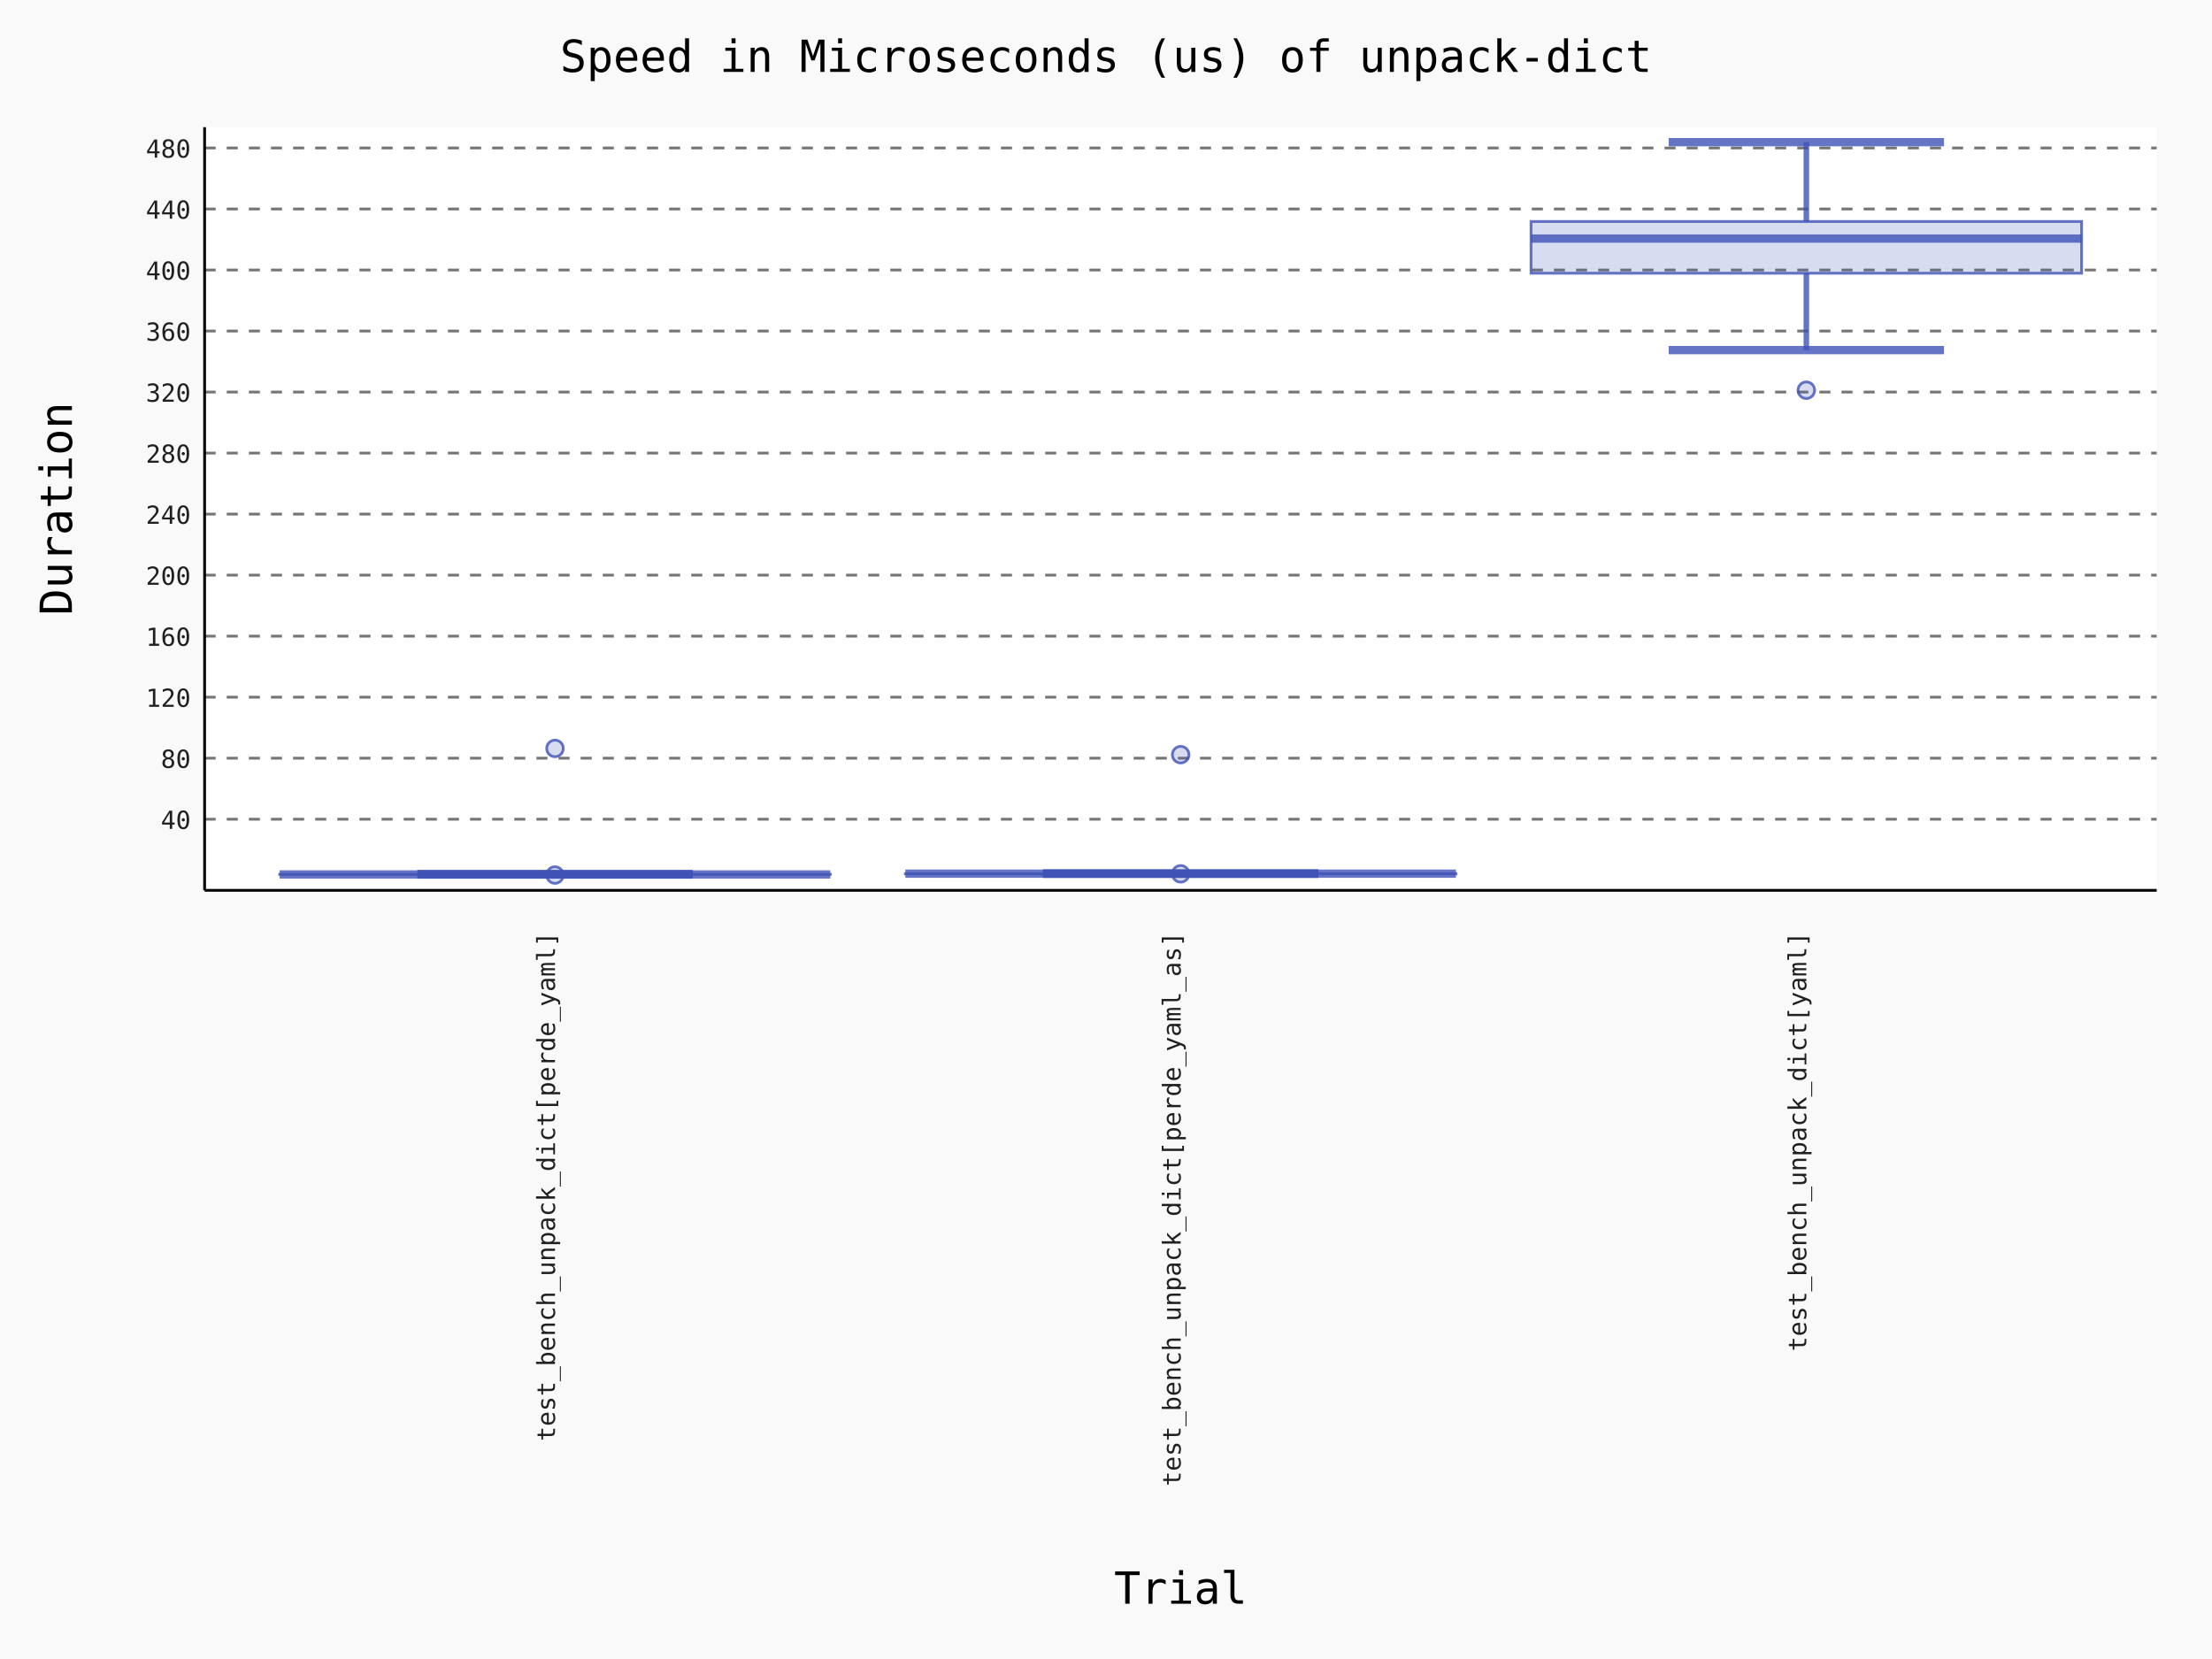
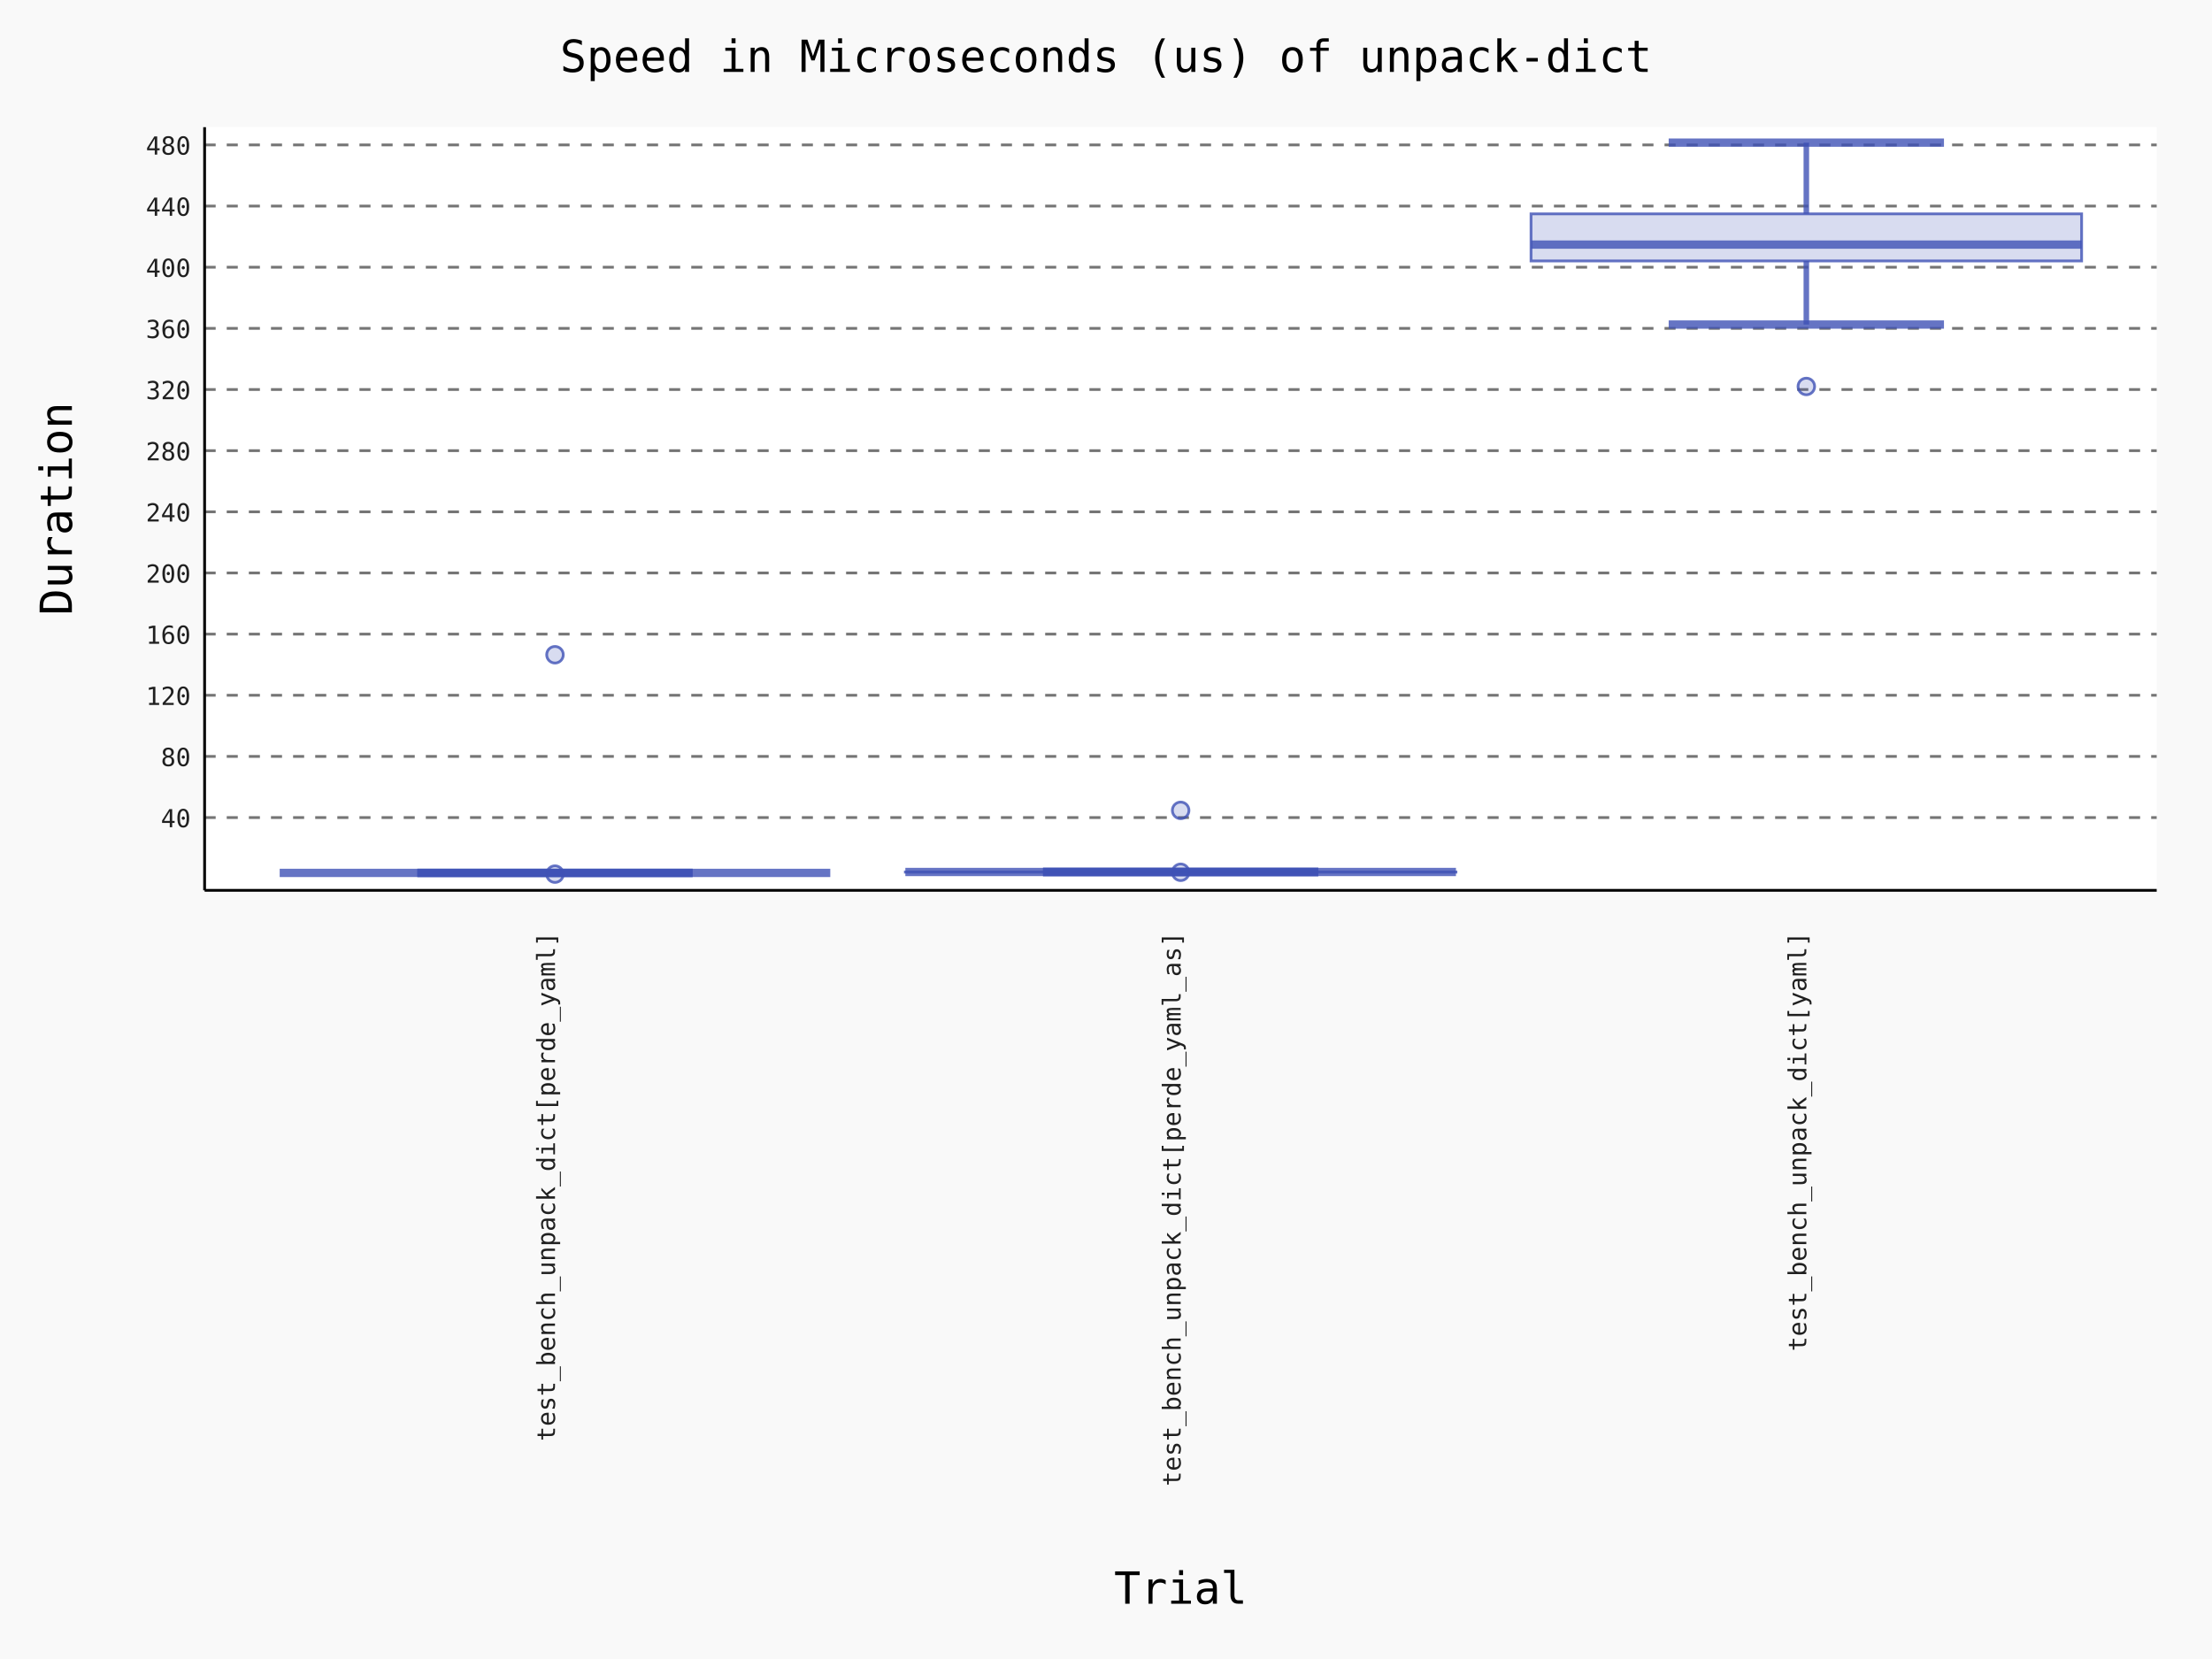
- <svg xmlns="http://www.w3.org/2000/svg" class="pygal-chart" id="chart-a1172b33-5f74-4e6b-918a-59e651488a20" viewBox="0 0 800 600">
+ <svg xmlns="http://www.w3.org/2000/svg" class="pygal-chart" id="chart-7807a66b-f27a-41a7-9d0c-3e280af95566" viewBox="0 0 800 600">
  <defs>
-     <style type="text/css">#chart-a1172b33-5f74-4e6b-918a-59e651488a20{-webkit-user-select:none;-webkit-font-smoothing:antialiased;font-family:Consolas,"Deja Vu Sans Mono","Bitstream Vera Sans Mono","Courier New",monospace}#chart-a1172b33-5f74-4e6b-918a-59e651488a20 .title{font-family:Consolas,"Deja Vu Sans Mono","Bitstream Vera Sans Mono","Courier New",monospace;font-size:16px}#chart-a1172b33-5f74-4e6b-918a-59e651488a20 .legends .legend text{font-family:Consolas,"Deja Vu Sans Mono","Bitstream Vera Sans Mono","Courier New",monospace;font-size:14px}#chart-a1172b33-5f74-4e6b-918a-59e651488a20 .axis text{font-family:Consolas,"Deja Vu Sans Mono","Bitstream Vera Sans Mono","Courier New",monospace;font-size:10px}#chart-a1172b33-5f74-4e6b-918a-59e651488a20 .axis text.major{font-family:Consolas,"Deja Vu Sans Mono","Bitstream Vera Sans Mono","Courier New",monospace;font-size:10px}#chart-a1172b33-5f74-4e6b-918a-59e651488a20 .text-overlay text.value{font-family:Consolas,"Deja Vu Sans Mono","Bitstream Vera Sans Mono","Courier New",monospace;font-size:16px}#chart-a1172b33-5f74-4e6b-918a-59e651488a20 .text-overlay text.label{font-family:Consolas,"Deja Vu Sans Mono","Bitstream Vera Sans Mono","Courier New",monospace;font-size:10px}#chart-a1172b33-5f74-4e6b-918a-59e651488a20 .tooltip{font-family:Consolas,"Deja Vu Sans Mono","Bitstream Vera Sans Mono","Courier New",monospace;font-size:14px}#chart-a1172b33-5f74-4e6b-918a-59e651488a20 text.no_data{font-family:Consolas,"Deja Vu Sans Mono","Bitstream Vera Sans Mono","Courier New",monospace;font-size:64px}
- #chart-a1172b33-5f74-4e6b-918a-59e651488a20{background-color:rgba(249,249,249,1)}#chart-a1172b33-5f74-4e6b-918a-59e651488a20 path,#chart-a1172b33-5f74-4e6b-918a-59e651488a20 line,#chart-a1172b33-5f74-4e6b-918a-59e651488a20 rect,#chart-a1172b33-5f74-4e6b-918a-59e651488a20 circle{-webkit-transition:150ms;-moz-transition:150ms;transition:150ms}#chart-a1172b33-5f74-4e6b-918a-59e651488a20 .graph &gt; .background{fill:rgba(249,249,249,1)}#chart-a1172b33-5f74-4e6b-918a-59e651488a20 .plot &gt; .background{fill:rgba(255,255,255,1)}#chart-a1172b33-5f74-4e6b-918a-59e651488a20 .graph{fill:rgba(0,0,0,.87)}#chart-a1172b33-5f74-4e6b-918a-59e651488a20 text.no_data{fill:rgba(0,0,0,1)}#chart-a1172b33-5f74-4e6b-918a-59e651488a20 .title{fill:rgba(0,0,0,1)}#chart-a1172b33-5f74-4e6b-918a-59e651488a20 .legends .legend text{fill:rgba(0,0,0,.87)}#chart-a1172b33-5f74-4e6b-918a-59e651488a20 .legends .legend:hover text{fill:rgba(0,0,0,1)}#chart-a1172b33-5f74-4e6b-918a-59e651488a20 .axis .line{stroke:rgba(0,0,0,1)}#chart-a1172b33-5f74-4e6b-918a-59e651488a20 .axis .guide.line{stroke:rgba(0,0,0,.54)}#chart-a1172b33-5f74-4e6b-918a-59e651488a20 .axis .major.line{stroke:rgba(0,0,0,.87)}#chart-a1172b33-5f74-4e6b-918a-59e651488a20 .axis text.major{fill:rgba(0,0,0,1)}#chart-a1172b33-5f74-4e6b-918a-59e651488a20 .axis.y .guides:hover .guide.line,#chart-a1172b33-5f74-4e6b-918a-59e651488a20 .line-graph .axis.x .guides:hover .guide.line,#chart-a1172b33-5f74-4e6b-918a-59e651488a20 .stackedline-graph .axis.x .guides:hover .guide.line,#chart-a1172b33-5f74-4e6b-918a-59e651488a20 .xy-graph .axis.x .guides:hover .guide.line{stroke:rgba(0,0,0,1)}#chart-a1172b33-5f74-4e6b-918a-59e651488a20 .axis .guides:hover text{fill:rgba(0,0,0,1)}#chart-a1172b33-5f74-4e6b-918a-59e651488a20 .reactive{fill-opacity:.7;stroke-opacity:.8}#chart-a1172b33-5f74-4e6b-918a-59e651488a20 .ci{stroke:rgba(0,0,0,.87)}#chart-a1172b33-5f74-4e6b-918a-59e651488a20 .reactive.active,#chart-a1172b33-5f74-4e6b-918a-59e651488a20 .active .reactive{fill-opacity:.8;stroke-opacity:.9;stroke-width:4}#chart-a1172b33-5f74-4e6b-918a-59e651488a20 .ci .reactive.active{stroke-width:1.5}#chart-a1172b33-5f74-4e6b-918a-59e651488a20 .series text{fill:rgba(0,0,0,1)}#chart-a1172b33-5f74-4e6b-918a-59e651488a20 .tooltip rect{fill:rgba(255,255,255,1);stroke:rgba(0,0,0,1);-webkit-transition:opacity 150ms;-moz-transition:opacity 150ms;transition:opacity 150ms}#chart-a1172b33-5f74-4e6b-918a-59e651488a20 .tooltip .label{fill:rgba(0,0,0,.87)}#chart-a1172b33-5f74-4e6b-918a-59e651488a20 .tooltip .label{fill:rgba(0,0,0,.87)}#chart-a1172b33-5f74-4e6b-918a-59e651488a20 .tooltip .legend{font-size:.8em;fill:rgba(0,0,0,.54)}#chart-a1172b33-5f74-4e6b-918a-59e651488a20 .tooltip .x_label{font-size:.6em;fill:rgba(0,0,0,1)}#chart-a1172b33-5f74-4e6b-918a-59e651488a20 .tooltip .xlink{font-size:.5em;text-decoration:underline}#chart-a1172b33-5f74-4e6b-918a-59e651488a20 .tooltip .value{font-size:1.5em}#chart-a1172b33-5f74-4e6b-918a-59e651488a20 .bound{font-size:.5em}#chart-a1172b33-5f74-4e6b-918a-59e651488a20 .max-value{font-size:.75em;fill:rgba(0,0,0,.54)}#chart-a1172b33-5f74-4e6b-918a-59e651488a20 .map-element{fill:rgba(255,255,255,1);stroke:rgba(0,0,0,.54) !important}#chart-a1172b33-5f74-4e6b-918a-59e651488a20 .map-element .reactive{fill-opacity:inherit;stroke-opacity:inherit}#chart-a1172b33-5f74-4e6b-918a-59e651488a20 .color-0,#chart-a1172b33-5f74-4e6b-918a-59e651488a20 .color-0 a:visited{stroke:#3F51B5;fill:#3F51B5}#chart-a1172b33-5f74-4e6b-918a-59e651488a20 .color-1,#chart-a1172b33-5f74-4e6b-918a-59e651488a20 .color-1 a:visited{stroke:#3F51B5;fill:#3F51B5}#chart-a1172b33-5f74-4e6b-918a-59e651488a20 .color-2,#chart-a1172b33-5f74-4e6b-918a-59e651488a20 .color-2 a:visited{stroke:#3F51B5;fill:#3F51B5}#chart-a1172b33-5f74-4e6b-918a-59e651488a20 .text-overlay .color-0 text{fill:black}#chart-a1172b33-5f74-4e6b-918a-59e651488a20 .text-overlay .color-1 text{fill:black}#chart-a1172b33-5f74-4e6b-918a-59e651488a20 .text-overlay .color-2 text{fill:black}
- #chart-a1172b33-5f74-4e6b-918a-59e651488a20 text.no_data{text-anchor:middle}#chart-a1172b33-5f74-4e6b-918a-59e651488a20 .guide.line{fill:none}#chart-a1172b33-5f74-4e6b-918a-59e651488a20 .centered{text-anchor:middle}#chart-a1172b33-5f74-4e6b-918a-59e651488a20 .title{text-anchor:middle}#chart-a1172b33-5f74-4e6b-918a-59e651488a20 .legends .legend text{fill-opacity:1}#chart-a1172b33-5f74-4e6b-918a-59e651488a20 .axis.x text{text-anchor:middle}#chart-a1172b33-5f74-4e6b-918a-59e651488a20 .axis.x:not(.web) text[transform]{text-anchor:start}#chart-a1172b33-5f74-4e6b-918a-59e651488a20 .axis.x:not(.web) text[transform].backwards{text-anchor:end}#chart-a1172b33-5f74-4e6b-918a-59e651488a20 .axis.y text{text-anchor:end}#chart-a1172b33-5f74-4e6b-918a-59e651488a20 .axis.y text[transform].backwards{text-anchor:start}#chart-a1172b33-5f74-4e6b-918a-59e651488a20 .axis.y2 text{text-anchor:start}#chart-a1172b33-5f74-4e6b-918a-59e651488a20 .axis.y2 text[transform].backwards{text-anchor:end}#chart-a1172b33-5f74-4e6b-918a-59e651488a20 .axis .guide.line{stroke-dasharray:4,4}#chart-a1172b33-5f74-4e6b-918a-59e651488a20 .axis .major.guide.line{stroke-dasharray:6,6}#chart-a1172b33-5f74-4e6b-918a-59e651488a20 .horizontal .axis.y .guide.line,#chart-a1172b33-5f74-4e6b-918a-59e651488a20 .horizontal .axis.y2 .guide.line,#chart-a1172b33-5f74-4e6b-918a-59e651488a20 .vertical .axis.x .guide.line{opacity:0}#chart-a1172b33-5f74-4e6b-918a-59e651488a20 .horizontal .axis.always_show .guide.line,#chart-a1172b33-5f74-4e6b-918a-59e651488a20 .vertical .axis.always_show .guide.line{opacity:1 !important}#chart-a1172b33-5f74-4e6b-918a-59e651488a20 .axis.y .guides:hover .guide.line,#chart-a1172b33-5f74-4e6b-918a-59e651488a20 .axis.y2 .guides:hover .guide.line,#chart-a1172b33-5f74-4e6b-918a-59e651488a20 .axis.x .guides:hover .guide.line{opacity:1}#chart-a1172b33-5f74-4e6b-918a-59e651488a20 .axis .guides:hover text{opacity:1}#chart-a1172b33-5f74-4e6b-918a-59e651488a20 .nofill{fill:none}#chart-a1172b33-5f74-4e6b-918a-59e651488a20 .subtle-fill{fill-opacity:.2}#chart-a1172b33-5f74-4e6b-918a-59e651488a20 .dot{stroke-width:1px;fill-opacity:1}#chart-a1172b33-5f74-4e6b-918a-59e651488a20 .dot.active{stroke-width:5px}#chart-a1172b33-5f74-4e6b-918a-59e651488a20 .dot.negative{fill:transparent}#chart-a1172b33-5f74-4e6b-918a-59e651488a20 text,#chart-a1172b33-5f74-4e6b-918a-59e651488a20 tspan{stroke:none !important}#chart-a1172b33-5f74-4e6b-918a-59e651488a20 .series text.active{opacity:1}#chart-a1172b33-5f74-4e6b-918a-59e651488a20 .tooltip rect{fill-opacity:.95;stroke-width:.5}#chart-a1172b33-5f74-4e6b-918a-59e651488a20 .tooltip text{fill-opacity:1}#chart-a1172b33-5f74-4e6b-918a-59e651488a20 .showable{visibility:hidden}#chart-a1172b33-5f74-4e6b-918a-59e651488a20 .showable.shown{visibility:visible}#chart-a1172b33-5f74-4e6b-918a-59e651488a20 .gauge-background{fill:rgba(229,229,229,1);stroke:none}#chart-a1172b33-5f74-4e6b-918a-59e651488a20 .bg-lines{stroke:rgba(249,249,249,1);stroke-width:2px}
+     <style type="text/css">#chart-7807a66b-f27a-41a7-9d0c-3e280af95566{-webkit-user-select:none;-webkit-font-smoothing:antialiased;font-family:Consolas,"Deja Vu Sans Mono","Bitstream Vera Sans Mono","Courier New",monospace}#chart-7807a66b-f27a-41a7-9d0c-3e280af95566 .title{font-family:Consolas,"Deja Vu Sans Mono","Bitstream Vera Sans Mono","Courier New",monospace;font-size:16px}#chart-7807a66b-f27a-41a7-9d0c-3e280af95566 .legends .legend text{font-family:Consolas,"Deja Vu Sans Mono","Bitstream Vera Sans Mono","Courier New",monospace;font-size:14px}#chart-7807a66b-f27a-41a7-9d0c-3e280af95566 .axis text{font-family:Consolas,"Deja Vu Sans Mono","Bitstream Vera Sans Mono","Courier New",monospace;font-size:10px}#chart-7807a66b-f27a-41a7-9d0c-3e280af95566 .axis text.major{font-family:Consolas,"Deja Vu Sans Mono","Bitstream Vera Sans Mono","Courier New",monospace;font-size:10px}#chart-7807a66b-f27a-41a7-9d0c-3e280af95566 .text-overlay text.value{font-family:Consolas,"Deja Vu Sans Mono","Bitstream Vera Sans Mono","Courier New",monospace;font-size:16px}#chart-7807a66b-f27a-41a7-9d0c-3e280af95566 .text-overlay text.label{font-family:Consolas,"Deja Vu Sans Mono","Bitstream Vera Sans Mono","Courier New",monospace;font-size:10px}#chart-7807a66b-f27a-41a7-9d0c-3e280af95566 .tooltip{font-family:Consolas,"Deja Vu Sans Mono","Bitstream Vera Sans Mono","Courier New",monospace;font-size:14px}#chart-7807a66b-f27a-41a7-9d0c-3e280af95566 text.no_data{font-family:Consolas,"Deja Vu Sans Mono","Bitstream Vera Sans Mono","Courier New",monospace;font-size:64px}
+ #chart-7807a66b-f27a-41a7-9d0c-3e280af95566{background-color:rgba(249,249,249,1)}#chart-7807a66b-f27a-41a7-9d0c-3e280af95566 path,#chart-7807a66b-f27a-41a7-9d0c-3e280af95566 line,#chart-7807a66b-f27a-41a7-9d0c-3e280af95566 rect,#chart-7807a66b-f27a-41a7-9d0c-3e280af95566 circle{-webkit-transition:150ms;-moz-transition:150ms;transition:150ms}#chart-7807a66b-f27a-41a7-9d0c-3e280af95566 .graph &gt; .background{fill:rgba(249,249,249,1)}#chart-7807a66b-f27a-41a7-9d0c-3e280af95566 .plot &gt; .background{fill:rgba(255,255,255,1)}#chart-7807a66b-f27a-41a7-9d0c-3e280af95566 .graph{fill:rgba(0,0,0,.87)}#chart-7807a66b-f27a-41a7-9d0c-3e280af95566 text.no_data{fill:rgba(0,0,0,1)}#chart-7807a66b-f27a-41a7-9d0c-3e280af95566 .title{fill:rgba(0,0,0,1)}#chart-7807a66b-f27a-41a7-9d0c-3e280af95566 .legends .legend text{fill:rgba(0,0,0,.87)}#chart-7807a66b-f27a-41a7-9d0c-3e280af95566 .legends .legend:hover text{fill:rgba(0,0,0,1)}#chart-7807a66b-f27a-41a7-9d0c-3e280af95566 .axis .line{stroke:rgba(0,0,0,1)}#chart-7807a66b-f27a-41a7-9d0c-3e280af95566 .axis .guide.line{stroke:rgba(0,0,0,.54)}#chart-7807a66b-f27a-41a7-9d0c-3e280af95566 .axis .major.line{stroke:rgba(0,0,0,.87)}#chart-7807a66b-f27a-41a7-9d0c-3e280af95566 .axis text.major{fill:rgba(0,0,0,1)}#chart-7807a66b-f27a-41a7-9d0c-3e280af95566 .axis.y .guides:hover .guide.line,#chart-7807a66b-f27a-41a7-9d0c-3e280af95566 .line-graph .axis.x .guides:hover .guide.line,#chart-7807a66b-f27a-41a7-9d0c-3e280af95566 .stackedline-graph .axis.x .guides:hover .guide.line,#chart-7807a66b-f27a-41a7-9d0c-3e280af95566 .xy-graph .axis.x .guides:hover .guide.line{stroke:rgba(0,0,0,1)}#chart-7807a66b-f27a-41a7-9d0c-3e280af95566 .axis .guides:hover text{fill:rgba(0,0,0,1)}#chart-7807a66b-f27a-41a7-9d0c-3e280af95566 .reactive{fill-opacity:.7;stroke-opacity:.8}#chart-7807a66b-f27a-41a7-9d0c-3e280af95566 .ci{stroke:rgba(0,0,0,.87)}#chart-7807a66b-f27a-41a7-9d0c-3e280af95566 .reactive.active,#chart-7807a66b-f27a-41a7-9d0c-3e280af95566 .active .reactive{fill-opacity:.8;stroke-opacity:.9;stroke-width:4}#chart-7807a66b-f27a-41a7-9d0c-3e280af95566 .ci .reactive.active{stroke-width:1.5}#chart-7807a66b-f27a-41a7-9d0c-3e280af95566 .series text{fill:rgba(0,0,0,1)}#chart-7807a66b-f27a-41a7-9d0c-3e280af95566 .tooltip rect{fill:rgba(255,255,255,1);stroke:rgba(0,0,0,1);-webkit-transition:opacity 150ms;-moz-transition:opacity 150ms;transition:opacity 150ms}#chart-7807a66b-f27a-41a7-9d0c-3e280af95566 .tooltip .label{fill:rgba(0,0,0,.87)}#chart-7807a66b-f27a-41a7-9d0c-3e280af95566 .tooltip .label{fill:rgba(0,0,0,.87)}#chart-7807a66b-f27a-41a7-9d0c-3e280af95566 .tooltip .legend{font-size:.8em;fill:rgba(0,0,0,.54)}#chart-7807a66b-f27a-41a7-9d0c-3e280af95566 .tooltip .x_label{font-size:.6em;fill:rgba(0,0,0,1)}#chart-7807a66b-f27a-41a7-9d0c-3e280af95566 .tooltip .xlink{font-size:.5em;text-decoration:underline}#chart-7807a66b-f27a-41a7-9d0c-3e280af95566 .tooltip .value{font-size:1.5em}#chart-7807a66b-f27a-41a7-9d0c-3e280af95566 .bound{font-size:.5em}#chart-7807a66b-f27a-41a7-9d0c-3e280af95566 .max-value{font-size:.75em;fill:rgba(0,0,0,.54)}#chart-7807a66b-f27a-41a7-9d0c-3e280af95566 .map-element{fill:rgba(255,255,255,1);stroke:rgba(0,0,0,.54) !important}#chart-7807a66b-f27a-41a7-9d0c-3e280af95566 .map-element .reactive{fill-opacity:inherit;stroke-opacity:inherit}#chart-7807a66b-f27a-41a7-9d0c-3e280af95566 .color-0,#chart-7807a66b-f27a-41a7-9d0c-3e280af95566 .color-0 a:visited{stroke:#3F51B5;fill:#3F51B5}#chart-7807a66b-f27a-41a7-9d0c-3e280af95566 .color-1,#chart-7807a66b-f27a-41a7-9d0c-3e280af95566 .color-1 a:visited{stroke:#3F51B5;fill:#3F51B5}#chart-7807a66b-f27a-41a7-9d0c-3e280af95566 .color-2,#chart-7807a66b-f27a-41a7-9d0c-3e280af95566 .color-2 a:visited{stroke:#3F51B5;fill:#3F51B5}#chart-7807a66b-f27a-41a7-9d0c-3e280af95566 .text-overlay .color-0 text{fill:black}#chart-7807a66b-f27a-41a7-9d0c-3e280af95566 .text-overlay .color-1 text{fill:black}#chart-7807a66b-f27a-41a7-9d0c-3e280af95566 .text-overlay .color-2 text{fill:black}
+ #chart-7807a66b-f27a-41a7-9d0c-3e280af95566 text.no_data{text-anchor:middle}#chart-7807a66b-f27a-41a7-9d0c-3e280af95566 .guide.line{fill:none}#chart-7807a66b-f27a-41a7-9d0c-3e280af95566 .centered{text-anchor:middle}#chart-7807a66b-f27a-41a7-9d0c-3e280af95566 .title{text-anchor:middle}#chart-7807a66b-f27a-41a7-9d0c-3e280af95566 .legends .legend text{fill-opacity:1}#chart-7807a66b-f27a-41a7-9d0c-3e280af95566 .axis.x text{text-anchor:middle}#chart-7807a66b-f27a-41a7-9d0c-3e280af95566 .axis.x:not(.web) text[transform]{text-anchor:start}#chart-7807a66b-f27a-41a7-9d0c-3e280af95566 .axis.x:not(.web) text[transform].backwards{text-anchor:end}#chart-7807a66b-f27a-41a7-9d0c-3e280af95566 .axis.y text{text-anchor:end}#chart-7807a66b-f27a-41a7-9d0c-3e280af95566 .axis.y text[transform].backwards{text-anchor:start}#chart-7807a66b-f27a-41a7-9d0c-3e280af95566 .axis.y2 text{text-anchor:start}#chart-7807a66b-f27a-41a7-9d0c-3e280af95566 .axis.y2 text[transform].backwards{text-anchor:end}#chart-7807a66b-f27a-41a7-9d0c-3e280af95566 .axis .guide.line{stroke-dasharray:4,4}#chart-7807a66b-f27a-41a7-9d0c-3e280af95566 .axis .major.guide.line{stroke-dasharray:6,6}#chart-7807a66b-f27a-41a7-9d0c-3e280af95566 .horizontal .axis.y .guide.line,#chart-7807a66b-f27a-41a7-9d0c-3e280af95566 .horizontal .axis.y2 .guide.line,#chart-7807a66b-f27a-41a7-9d0c-3e280af95566 .vertical .axis.x .guide.line{opacity:0}#chart-7807a66b-f27a-41a7-9d0c-3e280af95566 .horizontal .axis.always_show .guide.line,#chart-7807a66b-f27a-41a7-9d0c-3e280af95566 .vertical .axis.always_show .guide.line{opacity:1 !important}#chart-7807a66b-f27a-41a7-9d0c-3e280af95566 .axis.y .guides:hover .guide.line,#chart-7807a66b-f27a-41a7-9d0c-3e280af95566 .axis.y2 .guides:hover .guide.line,#chart-7807a66b-f27a-41a7-9d0c-3e280af95566 .axis.x .guides:hover .guide.line{opacity:1}#chart-7807a66b-f27a-41a7-9d0c-3e280af95566 .axis .guides:hover text{opacity:1}#chart-7807a66b-f27a-41a7-9d0c-3e280af95566 .nofill{fill:none}#chart-7807a66b-f27a-41a7-9d0c-3e280af95566 .subtle-fill{fill-opacity:.2}#chart-7807a66b-f27a-41a7-9d0c-3e280af95566 .dot{stroke-width:1px;fill-opacity:1}#chart-7807a66b-f27a-41a7-9d0c-3e280af95566 .dot.active{stroke-width:5px}#chart-7807a66b-f27a-41a7-9d0c-3e280af95566 .dot.negative{fill:transparent}#chart-7807a66b-f27a-41a7-9d0c-3e280af95566 text,#chart-7807a66b-f27a-41a7-9d0c-3e280af95566 tspan{stroke:none !important}#chart-7807a66b-f27a-41a7-9d0c-3e280af95566 .series text.active{opacity:1}#chart-7807a66b-f27a-41a7-9d0c-3e280af95566 .tooltip rect{fill-opacity:.95;stroke-width:.5}#chart-7807a66b-f27a-41a7-9d0c-3e280af95566 .tooltip text{fill-opacity:1}#chart-7807a66b-f27a-41a7-9d0c-3e280af95566 .showable{visibility:hidden}#chart-7807a66b-f27a-41a7-9d0c-3e280af95566 .showable.shown{visibility:visible}#chart-7807a66b-f27a-41a7-9d0c-3e280af95566 .gauge-background{fill:rgba(229,229,229,1);stroke:none}#chart-7807a66b-f27a-41a7-9d0c-3e280af95566 .bg-lines{stroke:rgba(249,249,249,1);stroke-width:2px}
.tooltip .value{font-size:1em !important}.axis text{font-size:9px !important}</style>
  </defs>
  <g class="graph custombox-graph vertical">
    <rect class="background" height="600" width="800" x="0" y="0" />
    <g class="plot" transform="translate(74, 46)">
      <rect class="background" height="276.0" width="706.0" x="0" y="0" />
      <g class="axis y always_show">
        <path class="line" d="M0 276 h706" />
        <g class="guides">
-           <path class="guide line" d="M0 250.278 h706" />
-           <text class="" x="-5" y="253.778">40</text>
+           <path class="guide line" d="M0 249.683 h706" />
+           <text class="" x="-5" y="253.183">40</text>
        </g>
        <g class="guides">
-           <path class="guide line" d="M0 228.209 h706" />
-           <text class="" x="-5" y="231.709">80</text>
+           <path class="guide line" d="M0 227.567 h706" />
+           <text class="" x="-5" y="231.067">80</text>
        </g>
        <g class="guides">
-           <path class="guide line" d="M0 206.139 h706" />
-           <text class="" x="-5" y="209.639">120</text>
+           <path class="guide line" d="M0 205.452 h706" />
+           <text class="" x="-5" y="208.952">120</text>
        </g>
        <g class="guides">
-           <path class="guide line" d="M0 184.07 h706" />
-           <text class="" x="-5" y="187.57">160</text>
+           <path class="guide line" d="M0 183.337 h706" />
+           <text class="" x="-5" y="186.837">160</text>
        </g>
        <g class="guides">
-           <path class="guide line" d="M0 162 h706" />
-           <text class="" x="-5" y="165.5">200</text>
+           <path class="guide line" d="M0 161.221 h706" />
+           <text class="" x="-5" y="164.721">200</text>
        </g>
        <g class="guides">
-           <path class="guide line" d="M0 139.931 h706" />
-           <text class="" x="-5" y="143.431">240</text>
+           <path class="guide line" d="M0 139.106 h706" />
+           <text class="" x="-5" y="142.606">240</text>
        </g>
        <g class="guides">
-           <path class="guide line" d="M0 117.862 h706" />
-           <text class="" x="-5" y="121.362">280</text>
+           <path class="guide line" d="M0 116.99 h706" />
+           <text class="" x="-5" y="120.49">280</text>
        </g>
        <g class="guides">
-           <path class="guide line" d="M0 95.792 h706" />
-           <text class="" x="-5" y="99.292">320</text>
+           <path class="guide line" d="M0 94.875 h706" />
+           <text class="" x="-5" y="98.375">320</text>
        </g>
        <g class="guides">
-           <path class="guide line" d="M0 73.723 h706" />
-           <text class="" x="-5" y="77.223">360</text>
+           <path class="guide line" d="M0 72.76 h706" />
+           <text class="" x="-5" y="76.26">360</text>
        </g>
        <g class="guides">
-           <path class="guide line" d="M0 51.653 h706" />
-           <text class="" x="-5" y="55.153">400</text>
+           <path class="guide line" d="M0 50.644 h706" />
+           <text class="" x="-5" y="54.144">400</text>
        </g>
        <g class="guides">
-           <path class="guide line" d="M0 29.584 h706" />
-           <text class="" x="-5" y="33.084">440</text>
+           <path class="guide line" d="M0 28.529 h706" />
+           <text class="" x="-5" y="32.029">440</text>
        </g>
        <g class="guides">
-           <path class="guide line" d="M0 7.515 h706" />
-           <text class="" x="-5" y="11.015">480</text>
+           <path class="guide line" d="M0 6.413 h706" />
+           <text class="" x="-5" y="9.913">480</text>
        </g>
      </g>
      <g class="axis x">
        <path class="line" d="M0 0 v276" />
        <g class="guides">
          <path class="guide line" d="M126.718 0 v276" />
          <text class="backwards" transform="rotate(270 126.7179 291)" x="126.718" y="291.0">test_bench_unpack_dict[perde_yaml]</text>
        </g>
        <g class="guides">
          <path class="guide line" d="M353 0 v276" />
          <text class="backwards" transform="rotate(270 353 291)" x="353.0" y="291.0">test_bench_unpack_dict[perde_yaml_as]</text>
        </g>
        <g class="guides">
          <path class="guide line" d="M579.282 0 v276" />
          <text class="backwards" transform="rotate(270 579.2821 291)" x="579.282" y="291.0">test_bench_unpack_dict[yaml]</text>
        </g>
      </g>
      <g class="series serie-0 color-0">
        <g class="boxes">
          <g class="box">
-             <path class="reactive tooltip-trigger" d="M76.936 270.306 L176.5 270.306" stroke-width="3" />
-             <path class="reactive tooltip-trigger" d="M27.154 270.251 L226.282 270.251" stroke-width="3" />
-             <path class="reactive tooltip-trigger" d="M76.936 270.085 L176.5 270.085" stroke-width="3" />
-             <path class="reactive tooltip-trigger" d="M126.718 270.306 L126.718 270.251" stroke-width="2" />
-             <path class="reactive tooltip-trigger" d="M126.718 270.085 L126.718 270.196" stroke-width="2" />
-             <rect class="subtle-fill reactive tooltip-trigger" height="0.055" width="199.128" x="27.154" y="270.196" />
-             <circle class="subtle-fill reactive tooltip-trigger" cx="126.718" cy="270.472" r="3" />
-             <circle class="subtle-fill reactive tooltip-trigger" cx="126.718" cy="224.678" r="3" />
+             <path class="reactive tooltip-trigger" d="M76.936 269.697 L176.5 269.697" stroke-width="3" />
+             <path class="reactive tooltip-trigger" d="M27.154 269.697 L226.282 269.697" stroke-width="3" />
+             <path class="reactive tooltip-trigger" d="M76.936 269.697 L176.5 269.697" stroke-width="3" />
+             <path class="reactive tooltip-trigger" d="M126.718 269.697 L126.718 269.697" stroke-width="2" />
+             <path class="reactive tooltip-trigger" d="M126.718 269.697 L126.718 269.697" stroke-width="2" />
+             <rect class="subtle-fill reactive tooltip-trigger" height="0.0" width="199.128" x="27.154" y="269.697" />
+             <circle class="subtle-fill reactive tooltip-trigger" cx="126.718" cy="270.139" r="3" />
+             <circle class="subtle-fill reactive tooltip-trigger" cx="126.718" cy="190.8" r="3" />
          </g>
        </g>
      </g>
      <g class="series serie-1 color-1">
        <g class="boxes">
          <g class="box">
-             <path class="reactive tooltip-trigger" d="M303.218 270.03 L402.782 270.03" stroke-width="3" />
-             <path class="reactive tooltip-trigger" d="M253.436 269.975 L452.564 269.975" stroke-width="3" />
-             <path class="reactive tooltip-trigger" d="M303.218 269.865 L402.782 269.865" stroke-width="3" />
-             <path class="reactive tooltip-trigger" d="M353 270.03 L353 270.03" stroke-width="2" />
-             <path class="reactive tooltip-trigger" d="M353 269.865 L353 269.975" stroke-width="2" />
-             <rect class="subtle-fill reactive tooltip-trigger" height="0.055" width="199.128" x="253.436" y="269.975" />
-             <circle class="subtle-fill reactive tooltip-trigger" cx="353" cy="270.03" r="3" />
-             <circle class="subtle-fill reactive tooltip-trigger" cx="353" cy="226.94" r="3" />
+             <path class="reactive tooltip-trigger" d="M303.218 269.476 L402.782 269.476" stroke-width="3" />
+             <path class="reactive tooltip-trigger" d="M253.436 269.365 L452.564 269.365" stroke-width="3" />
+             <path class="reactive tooltip-trigger" d="M303.218 269.255 L402.782 269.255" stroke-width="3" />
+             <path class="reactive tooltip-trigger" d="M353 269.476 L353 269.421" stroke-width="2" />
+             <path class="reactive tooltip-trigger" d="M353 269.255 L353 269.365" stroke-width="2" />
+             <rect class="subtle-fill reactive tooltip-trigger" height="0.055" width="199.128" x="253.436" y="269.365" />
+             <circle class="subtle-fill reactive tooltip-trigger" cx="353" cy="269.476" r="3" />
+             <circle class="subtle-fill reactive tooltip-trigger" cx="353" cy="247.084" r="3" />
          </g>
        </g>
      </g>
      <g class="series serie-2 color-2">
        <g class="boxes">
          <g class="box">
-             <path class="reactive tooltip-trigger" d="M529.5 80.62 L629.064 80.62" stroke-width="3" />
-             <path class="reactive tooltip-trigger" d="M479.718 40.288 L678.846 40.288" stroke-width="3" />
-             <path class="reactive tooltip-trigger" d="M529.5 5.418 L629.064 5.418" stroke-width="3" />
-             <path class="reactive tooltip-trigger" d="M579.282 80.62 L579.282 52.812" stroke-width="2" />
-             <path class="reactive tooltip-trigger" d="M579.282 5.418 L579.282 34.108" stroke-width="2" />
-             <rect class="subtle-fill reactive tooltip-trigger" height="18.704" width="199.128" x="479.718" y="34.108" />
-             <circle class="subtle-fill reactive tooltip-trigger" cx="579.282" cy="95.13" r="3" />
-             <circle class="subtle-fill reactive tooltip-trigger" cx="579.282" cy="-121.095" r="3" />
+             <path class="reactive tooltip-trigger" d="M529.5 71.377 L629.064 71.377" stroke-width="3" />
+             <path class="reactive tooltip-trigger" d="M479.718 42.462 L678.846 42.462" stroke-width="3" />
+             <path class="reactive tooltip-trigger" d="M529.5 5.584 L629.064 5.584" stroke-width="3" />
+             <path class="reactive tooltip-trigger" d="M579.282 71.377 L579.282 48.377" stroke-width="2" />
+             <path class="reactive tooltip-trigger" d="M579.282 5.584 L579.282 31.349" stroke-width="2" />
+             <rect class="subtle-fill reactive tooltip-trigger" height="17.029" width="199.128" x="479.718" y="31.349" />
+             <circle class="subtle-fill reactive tooltip-trigger" cx="579.282" cy="93.769" r="3" />
+             <circle class="subtle-fill reactive tooltip-trigger" cx="579.282" cy="-194.892" r="3" />
          </g>
        </g>
      </g>
    </g>
    <g class="titles">
      <text class="title plot_title" x="400.0" y="26">Speed in Microseconds (us) of unpack-dict</text>
      <text class="title" x="427.0" y="580.0">Trial</text>
      <text class="title" transform="rotate(-90 0 184)" x="0" y="210.0">Duration</text>
    </g>
    <g class="plot overlay" transform="translate(74, 46)">
      <g class="series serie-0 color-0" />
      <g class="series serie-1 color-1" />
      <g class="series serie-2 color-2" />
    </g>
    <g class="plot text-overlay" transform="translate(74, 46)">
      <g class="series serie-0 color-0" />
      <g class="series serie-1 color-1" />
      <g class="series serie-2 color-2" />
    </g>
    <g class="plot tooltip-overlay" transform="translate(74, 46)">
      <g class="tooltip" style="opacity: 0" transform="translate(0 0)">
        <rect class="tooltip-box" height="0" rx="0" ry="0" width="0" />
        <g class="text" />
      </g>
    </g>
  </g>
</svg>
